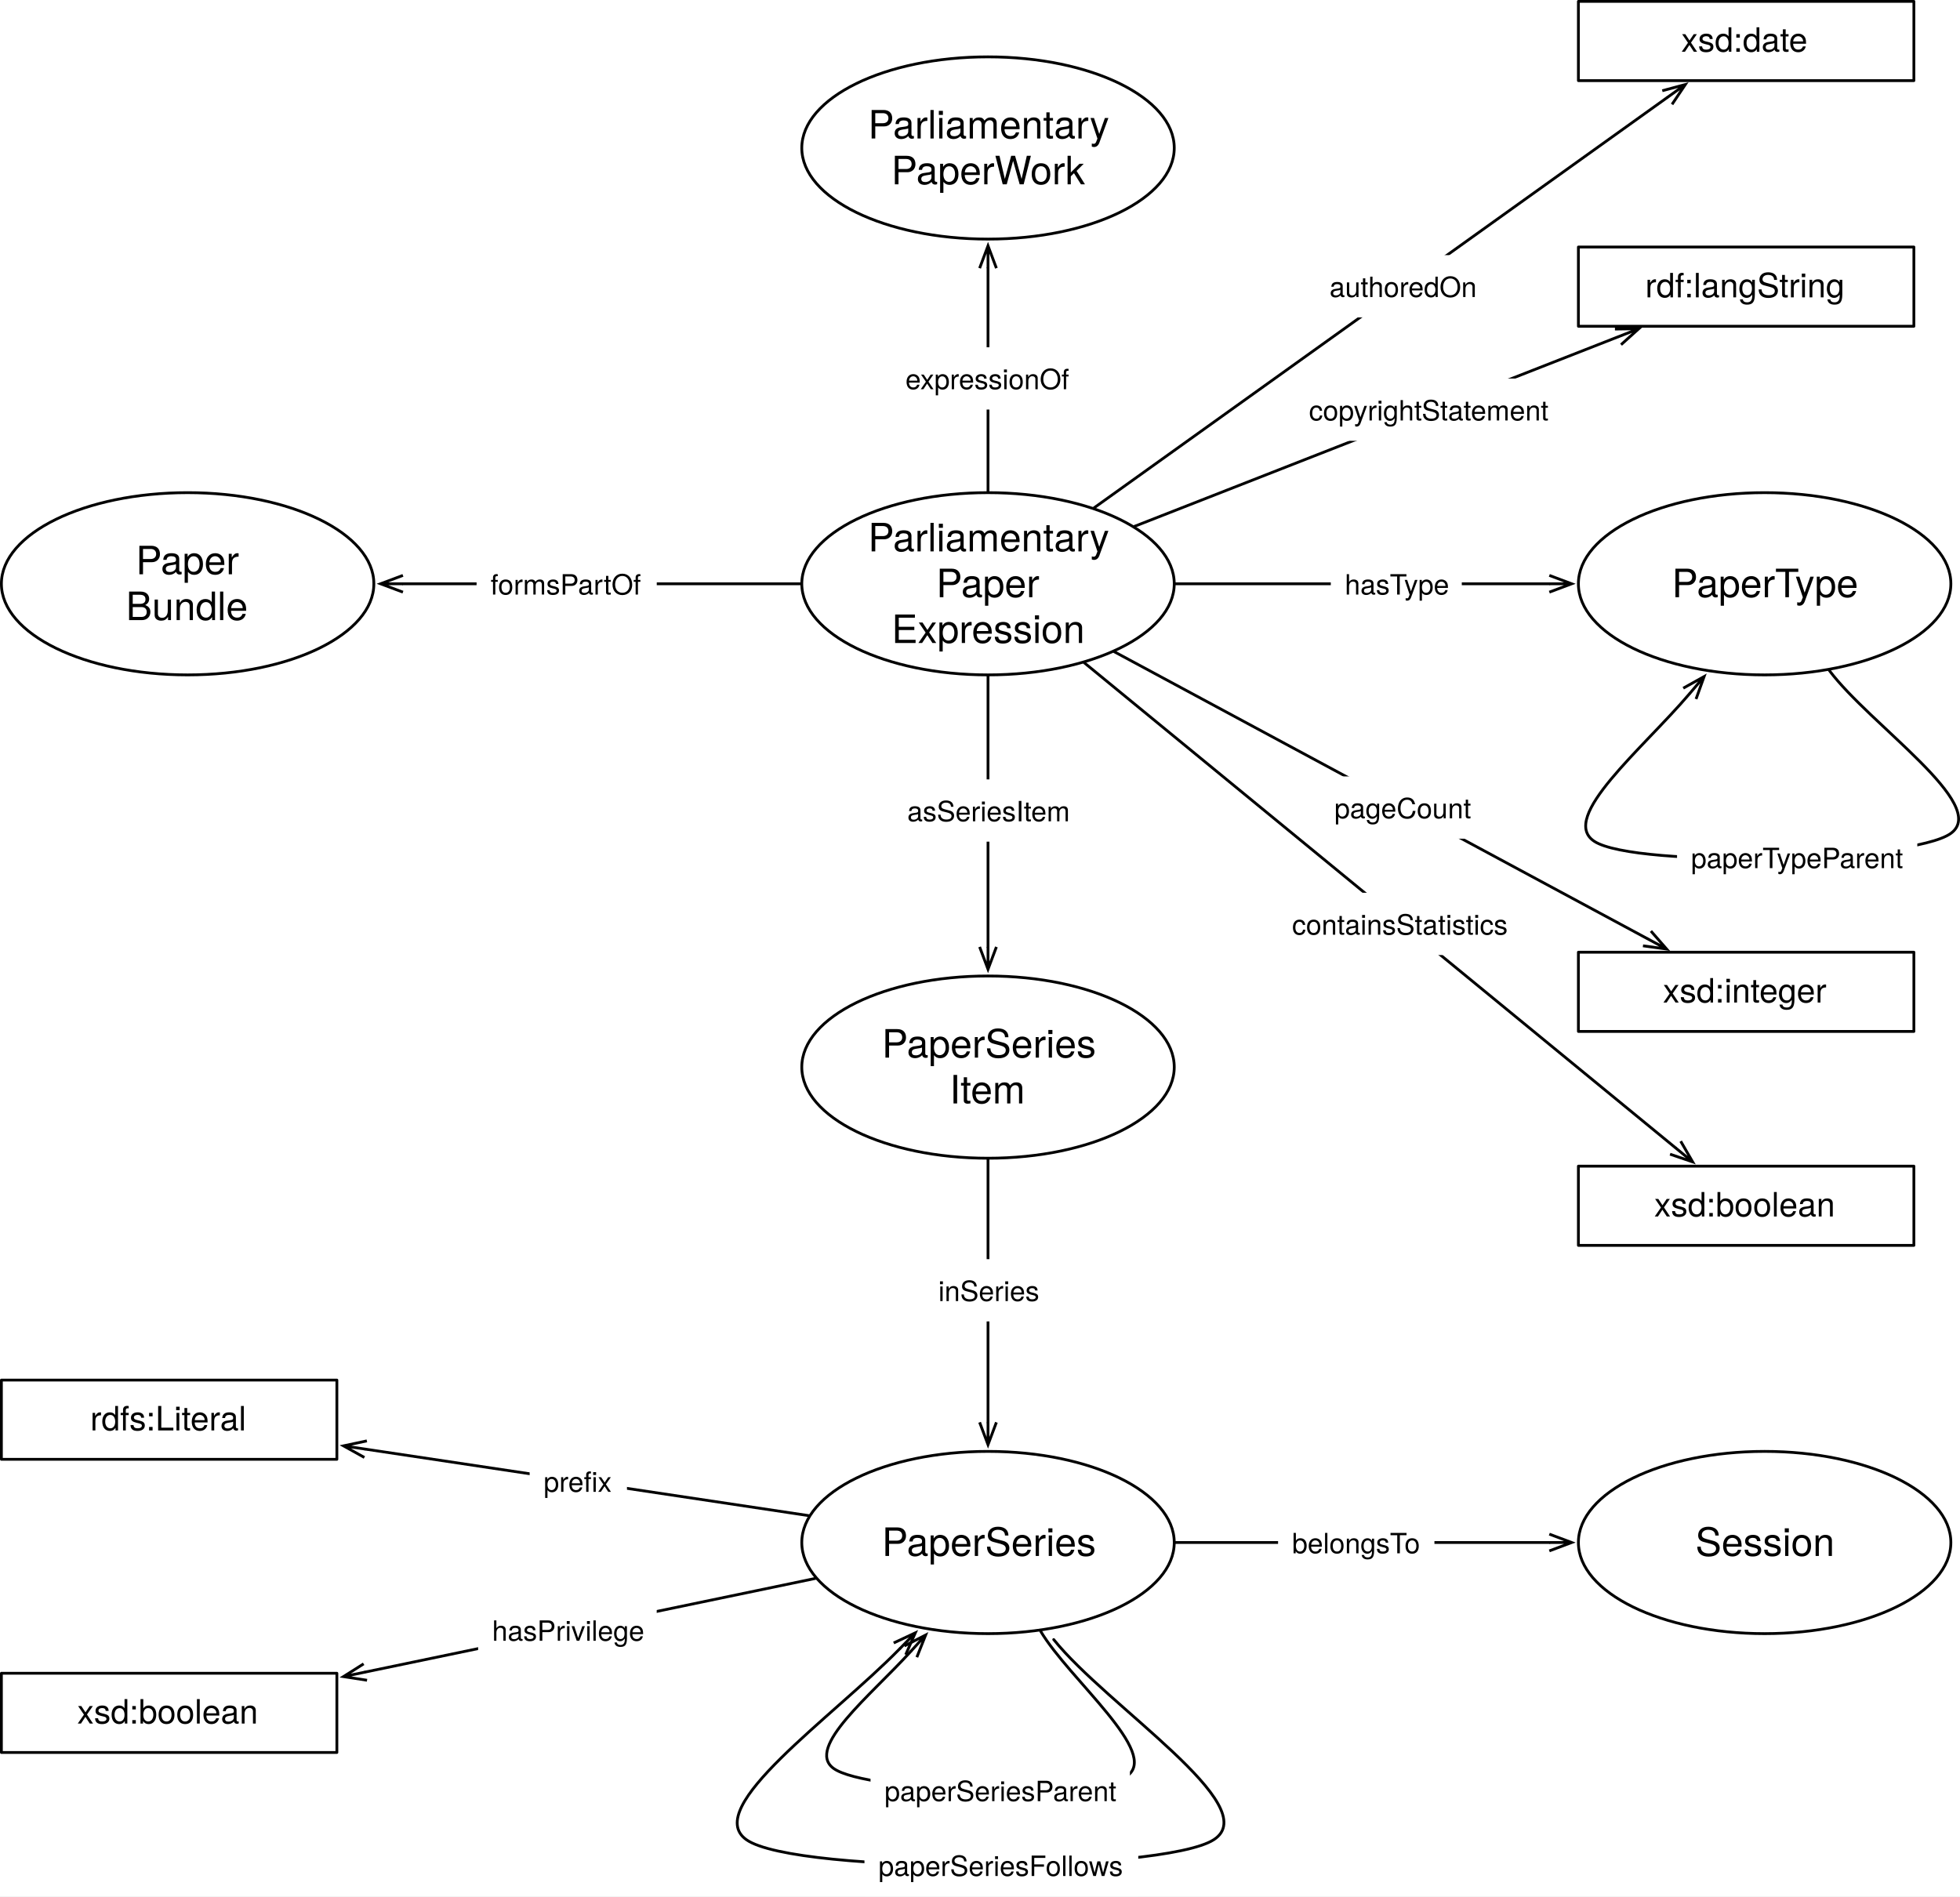
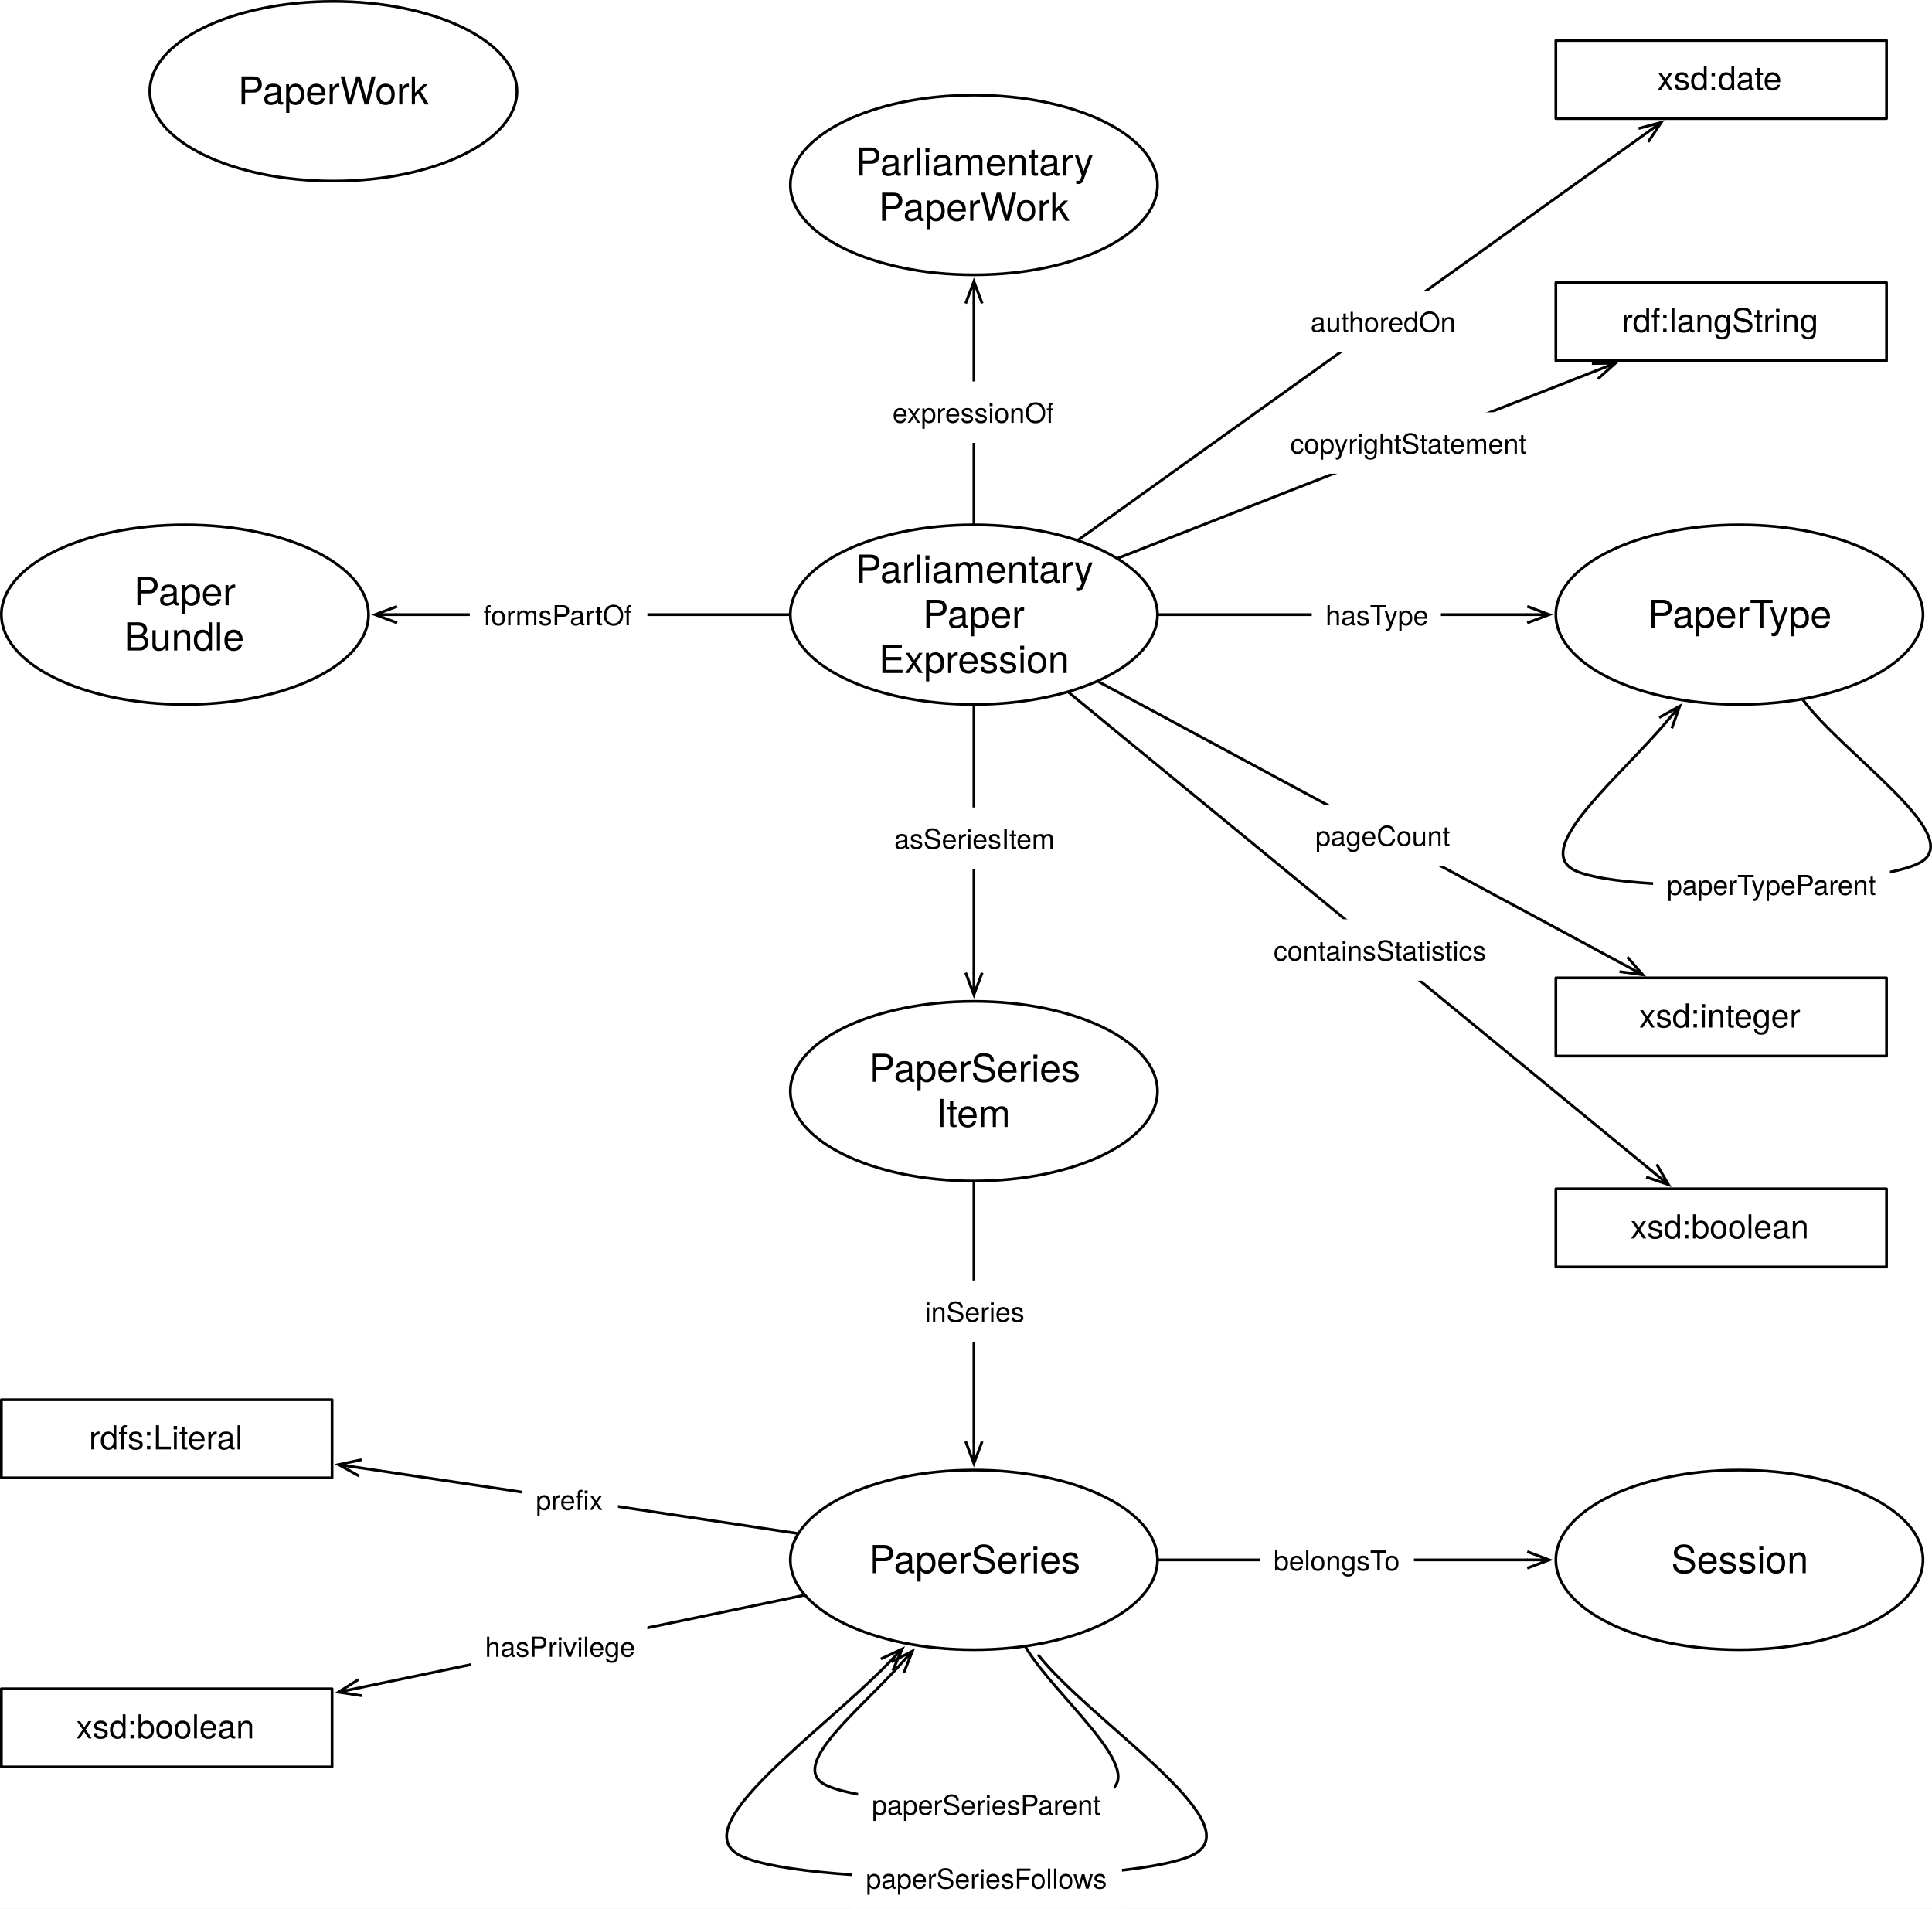
- <svg xmlns="http://www.w3.org/2000/svg" version="1.1" viewBox="492.728 535.248 701.093 678.413" width="701.093" height="678.413">
+ <svg xmlns="http://www.w3.org/2000/svg" version="1.1" viewBox="492.728 521.075 701.093 692.587" width="701.093" height="692.587">
  <defs>
    <marker orient="auto" overflow="visible" markerUnits="strokeWidth" id="StickArrow_Marker" stroke-linejoin="miter" stroke-miterlimit="10" viewBox="-1 -4 10 8" markerWidth="10" markerHeight="8" color="black">
      <g>
        <path d="M 8 0 L 0 0 M 0 -3 L 8 0 L 0 3" fill="none" stroke="currentColor" stroke-width="1" />
      </g>
    </marker>
  </defs>
-   <g id="Canvas_1" stroke-dasharray="none" stroke="none" fill="none" fill-opacity="1" stroke-opacity="1">
-     <rect fill="white" x="492.728" y="535.248" width="701.093" height="678.413" />
+   <g id="Canvas_1" stroke="none" stroke-opacity="1" stroke-dasharray="none" fill-opacity="1" fill="none">
+     <rect fill="white" x="492.728" y="521.075" width="701.093" height="692.587" />
    <g id="Canvas_1_Layer_1">
      <g id="Graphic_228">
        <ellipse cx="846.142" cy="917.008" rx="66.614" ry="32.598" fill="white" />
        <ellipse cx="846.142" cy="917.008" rx="66.614" ry="32.598" stroke="black" stroke-linecap="round" stroke-linejoin="round" stroke-width="1" />
        <text transform="translate(797.8504 900.6159)" fill="black">
          <tspan font-family="Helvetica Neue" font-size="14" fill="black" x="10.316" y="13">PaperSeries</tspan>
          <tspan font-family="Helvetica Neue" font-size="14" fill="black" x="34.543" y="29.392">Item</tspan>
        </text>
      </g>
      <g id="Graphic_255">
        <ellipse cx="846.142" cy="744.095" rx="66.614" ry="32.598" fill="white" />
        <ellipse cx="846.142" cy="744.095" rx="66.614" ry="32.598" stroke="black" stroke-linecap="round" stroke-linejoin="round" stroke-width="1" />
        <text transform="translate(797.8504 719.5065)" fill="black">
          <tspan font-family="Helvetica Neue" font-size="14" fill="black" x="5.381" y="13">Parliamentary</tspan>
          <tspan font-family="Helvetica Neue" font-size="14" fill="black" x="29.755" y="29.392">Paper</tspan>
          <tspan font-family="Helvetica Neue" font-size="14" fill="black" x="13.809" y="45.784">Expression</tspan>
        </text>
      </g>
      <g id="Line_259">
        <line x1="846.142" y1="777.193" x2="846.142" y2="874.009" marker-end="url(#StickArrow_Marker)" stroke="black" stroke-linecap="round" stroke-linejoin="round" stroke-width="1" />
      </g>
      <g id="Graphic_258">
        <rect x="812.252" y="814.075" width="67.78" height="22.28" fill="white" />
        <text transform="translate(817.2517 819.0748)" fill="black">
          <tspan font-family="Helvetica Neue" font-size="10" fill="black" x="0" y="10">asSeriesItem</tspan>
        </text>
      </g>
      <g id="Graphic_304">
        <ellipse cx="559.842" cy="744.095" rx="66.614" ry="32.598" fill="white" />
        <ellipse cx="559.842" cy="744.095" rx="66.614" ry="32.598" stroke="black" stroke-linecap="round" stroke-linejoin="round" stroke-width="1" />
        <text transform="translate(511.5512 727.7025)" fill="black">
          <tspan font-family="Helvetica Neue" font-size="14" fill="black" x="29.755" y="13">Paper</tspan>
          <tspan font-family="Helvetica Neue" font-size="14" fill="black" x="26.248" y="29.392">Bundle</tspan>
        </text>
      </g>
      <g id="Line_306">
        <line x1="779.028" y1="744.095" x2="636.857" y2="744.095" marker-end="url(#StickArrow_Marker)" stroke="black" stroke-linecap="round" stroke-linejoin="round" stroke-width="1" />
      </g>
      <g id="Graphic_305">
        <rect x="663.202" y="732.955" width="64.45" height="22.28" fill="white" />
        <text transform="translate(668.2015 737.9545)" fill="black">
          <tspan font-family="Helvetica Neue" font-size="10" fill="black" x="3659295e-19" y="10">formsPartOf</tspan>
        </text>
      </g>
      <g id="Graphic_361">
        <ellipse cx="1123.937" cy="744.095" rx="66.614" ry="32.598" fill="white" />
        <ellipse cx="1123.937" cy="744.095" rx="66.614" ry="32.598" stroke="black" stroke-linecap="round" stroke-linejoin="round" stroke-width="1" />
        <text transform="translate(1075.646 735.8985)" fill="black">
          <tspan font-family="Helvetica Neue" font-size="14" fill="black" x="15.104" y="13">PaperType</tspan>
        </text>
      </g>
      <g id="Line_363">
        <line x1="913.256" y1="744.095" x2="1046.923" y2="744.095" marker-end="url(#StickArrow_Marker)" stroke="black" stroke-linecap="round" stroke-linejoin="round" stroke-width="1" />
      </g>
      <g id="Graphic_362">
        <rect x="968.752" y="732.955" width="46.86" height="22.28" fill="white" />
        <text transform="translate(973.7519 737.9545)" fill="black">
          <tspan font-family="Helvetica Neue" font-size="10" fill="black" x="29132252e-20" y="10">hasType</tspan>
        </text>
      </g>
      <g id="Graphic_364">
        <ellipse cx="846.142" cy="1087.087" rx="66.614" ry="32.598" fill="white" />
        <ellipse cx="846.142" cy="1087.087" rx="66.614" ry="32.598" stroke="black" stroke-linecap="round" stroke-linejoin="round" stroke-width="1" />
        <text transform="translate(797.8504 1078.891)" fill="black">
          <tspan font-family="Helvetica Neue" font-size="14" fill="black" x="10.316" y="13">PaperSeries</tspan>
        </text>
      </g>
      <g id="Line_366">
        <line x1="846.142" y1="950.106" x2="846.142" y2="1044.088" marker-end="url(#StickArrow_Marker)" stroke="black" stroke-linecap="round" stroke-linejoin="round" stroke-width="1" />
      </g>
      <g id="Graphic_365">
        <rect x="823.367" y="985.713" width="45.55" height="22.28" fill="white" />
        <text transform="translate(828.3667 990.7126)" fill="black">
          <tspan font-family="Helvetica Neue" font-size="10" fill="black" x="0" y="10">inSeries</tspan>
        </text>
      </g>
      <g id="Line_368">
        <path d="M 864.972 1118.828 C 875.229 1136.12 908.098 1162.535 895.748 1170.709 C 883.398 1178.882 802.706 1176.588 790.866 1167.874 C 780.764 1160.439 804.324 1141.688 818.463 1126.105" marker-end="url(#StickArrow_Marker)" stroke="black" stroke-linecap="round" stroke-linejoin="round" stroke-width="1" />
      </g>
      <g id="Graphic_367">
        <rect x="804.119" y="1164.617" width="92.78" height="22.28" fill="white" />
        <text transform="translate(809.1187 1169.617)" fill="black">
          <tspan font-family="Helvetica Neue" font-size="10" fill="black" x="0" y="10">paperSeriesParent</tspan>
        </text>
      </g>
      <g id="Line_370">
        <path d="M 869.644 1121.805 C 888.737 1145.663 945.254 1181.457 926.929 1193.386 C 908.604 1205.315 777.307 1205.987 759.685 1193.386 C 743.706 1181.96 790.416 1149.806 814.549 1125.12" marker-end="url(#StickArrow_Marker)" stroke="black" stroke-linecap="round" stroke-linejoin="round" stroke-width="1" />
      </g>
      <g id="Graphic_369">
        <rect x="801.944" y="1191.381" width="97.94" height="22.28" fill="white" />
        <text transform="translate(806.9443 1196.381)" fill="black">
          <tspan font-family="Helvetica Neue" font-size="10" fill="black" x="0" y="10">paperSeriesFollows</tspan>
        </text>
      </g>
      <g id="Line_372">
        <path d="M 1147.086 775.124 C 1161.573 794.543 1204.565 823.204 1190.551 833.386 C 1176.537 843.567 1077.559 845.862 1062.992 836.221 C 1050.21 827.761 1080.467 802.996 1097.115 783.388" marker-end="url(#StickArrow_Marker)" stroke="black" stroke-linecap="round" stroke-linejoin="round" stroke-width="1" />
      </g>
      <g id="Graphic_371">
        <rect x="1092.609" y="830.826" width="85.94" height="22.28" fill="white" />
        <text transform="translate(1097.609 835.8255)" fill="black">
          <tspan font-family="Helvetica Neue" font-size="10" fill="black" x="0" y="10">paperTypeParent</tspan>
        </text>
      </g>
      <g id="Graphic_373">
        <ellipse cx="1123.937" cy="1087.087" rx="66.614" ry="32.598" fill="white" />
        <ellipse cx="1123.937" cy="1087.087" rx="66.614" ry="32.598" stroke="black" stroke-linecap="round" stroke-linejoin="round" stroke-width="1" />
        <text transform="translate(1075.646 1078.891)" fill="black">
          <tspan font-family="Helvetica Neue" font-size="14" fill="black" x="23.532" y="13">Session</tspan>
        </text>
      </g>
      <g id="Line_375">
        <line x1="913.256" y1="1087.087" x2="1046.923" y2="1087.087" marker-end="url(#StickArrow_Marker)" stroke="black" stroke-linecap="round" stroke-linejoin="round" stroke-width="1" />
      </g>
      <g id="Graphic_374">
        <rect x="949.895" y="1075.947" width="55.93" height="22.28" fill="white" />
        <text transform="translate(954.8953 1080.947)" fill="black">
          <tspan font-family="Helvetica Neue" font-size="10" fill="black" x="14210855e-20" y="10">belongsTo</tspan>
        </text>
      </g>
      <g id="Graphic_379">
        <ellipse cx="846.142" cy="588.189" rx="66.614" ry="32.598" fill="white" />
        <ellipse cx="846.142" cy="588.189" rx="66.614" ry="32.598" stroke="black" stroke-linecap="round" stroke-linejoin="round" stroke-width="1" />
        <text transform="translate(797.8504 571.797)" fill="black">
          <tspan font-family="Helvetica Neue" font-size="14" fill="black" x="5.381" y="13">Parliamentary</tspan>
          <tspan font-family="Helvetica Neue" font-size="14" fill="black" x="13.69" y="29.392">PaperWork</tspan>
        </text>
      </g>
      <g id="Line_381">
        <line x1="846.142" y1="710.996" x2="846.142" y2="631.187" marker-end="url(#StickArrow_Marker)" stroke="black" stroke-linecap="round" stroke-linejoin="round" stroke-width="1" />
      </g>
      <g id="Graphic_380">
        <rect x="811.602" y="659.488" width="69.08" height="22.28" fill="white" />
        <text transform="translate(816.6017 664.4876)" fill="black">
          <tspan font-family="Helvetica Neue" font-size="10" fill="black" x="8704149e-19" y="10">expressionOf</tspan>
        </text>
      </g>
      <g id="Graphic_384">
        <rect x="493.228" y="1028.976" width="120" height="28.346" fill="white" />
        <rect x="493.228" y="1028.976" width="120" height="28.346" stroke="black" stroke-linecap="round" stroke-linejoin="round" stroke-width="1" />
        <text transform="translate(498.2283 1035.982)" fill="black">
          <tspan font-family="Helvetica Neue" font-size="12" fill="black" x="26.776" y="11">rdfs:Literal</tspan>
        </text>
      </g>
      <g id="Line_383">
        <line x1="781.945" y1="1077.457" x2="623.513" y2="1053.692" marker-end="url(#StickArrow_Marker)" stroke="black" stroke-linecap="round" stroke-linejoin="round" stroke-width="1" />
      </g>
      <g id="Graphic_382">
        <rect x="682.183" y="1053.964" width="34.81" height="22.28" fill="white" />
        <text transform="translate(687.1835 1058.964)" fill="black">
          <tspan font-family="Helvetica Neue" font-size="10" fill="black" x="6554757e-19" y="10">prefix</tspan>
        </text>
      </g>
      <g id="Graphic_387">
        <rect x="493.228" y="1133.858" width="120" height="28.346" fill="white" />
        <rect x="493.228" y="1133.858" width="120" height="28.346" stroke="black" stroke-linecap="round" stroke-linejoin="round" stroke-width="1" />
        <text transform="translate(498.2283 1140.863)" fill="black">
          <tspan font-family="Helvetica Neue" font-size="12" fill="black" x="22.108" y="11">xsd:boolean</tspan>
        </text>
      </g>
      <g id="Line_386">
        <line x1="784.333" y1="1099.947" x2="623.41" y2="1133.429" marker-end="url(#StickArrow_Marker)" stroke="black" stroke-linecap="round" stroke-linejoin="round" stroke-width="1" />
      </g>
      <g id="Graphic_385">
        <rect x="663.754" y="1107.249" width="63.88" height="22.28" fill="white" />
        <text transform="translate(668.7543 1112.249)" fill="black">
          <tspan font-family="Helvetica Neue" font-size="10" fill="black" x="50803806e-20" y="10">hasPrivilege</tspan>
        </text>
      </g>
      <g id="Graphic_390">
        <rect x="1057.323" y="535.748" width="120" height="28.346" fill="white" />
        <rect x="1057.323" y="535.748" width="120" height="28.346" stroke="black" stroke-linecap="round" stroke-linejoin="round" stroke-width="1" />
        <text transform="translate(1062.323 542.7533)" fill="black">
          <tspan font-family="Helvetica Neue" font-size="12" fill="black" x="31.774" y="11">xsd:date</tspan>
        </text>
      </g>
      <g id="Line_389">
        <line x1="884.142" y1="716.885" x2="1089.073" y2="570.149" marker-end="url(#StickArrow_Marker)" stroke="black" stroke-linecap="round" stroke-linejoin="round" stroke-width="1" />
      </g>
      <g id="Graphic_388">
        <rect x="963.295" y="626.518" width="62.99" height="22.28" fill="white" />
        <text transform="translate(968.2952 631.5181)" fill="black">
          <tspan font-family="Helvetica Neue" font-size="10" fill="black" x="7993606e-19" y="10">authoredOn</tspan>
        </text>
      </g>
      <g id="Graphic_391">
        <rect x="1057.323" y="623.622" width="120" height="28.346" fill="white" />
        <rect x="1057.323" y="623.622" width="120" height="28.346" stroke="black" stroke-linecap="round" stroke-linejoin="round" stroke-width="1" />
        <text transform="translate(1062.323 630.6273)" fill="black">
          <tspan font-family="Helvetica Neue" font-size="12" fill="black" x="18.886" y="11">rdf:langString</tspan>
        </text>
      </g>
      <g id="Line_393">
        <line x1="898.603" y1="723.53" x2="1071.483" y2="655.764" marker-end="url(#StickArrow_Marker)" stroke="black" stroke-linecap="round" stroke-linejoin="round" stroke-width="1" />
      </g>
      <g id="Graphic_392">
        <rect x="955.943" y="670.673" width="98.17" height="22.28" fill="white" />
        <text transform="translate(960.9432 675.6732)" fill="black">
          <tspan font-family="Helvetica Neue" font-size="10" fill="black" x="0" y="10">copyrightStatement</tspan>
        </text>
      </g>
      <g id="Graphic_394">
        <rect x="1057.323" y="875.905" width="120" height="28.346" fill="white" />
        <rect x="1057.323" y="875.905" width="120" height="28.346" stroke="black" stroke-linecap="round" stroke-linejoin="round" stroke-width="1" />
        <text transform="translate(1062.323 882.9107)" fill="black">
          <tspan font-family="Helvetica Neue" font-size="12" fill="black" x="25.222" y="11">xsd:integer</tspan>
        </text>
      </g>
      <g id="Line_396">
        <line x1="891.391" y1="768.453" x2="1081.837" y2="870.976" marker-end="url(#StickArrow_Marker)" stroke="black" stroke-linecap="round" stroke-linejoin="round" stroke-width="1" />
      </g>
      <g id="Graphic_395">
        <rect x="965.041" y="813.014" width="59.64" height="22.28" fill="white" />
        <text transform="translate(970.041 818.0142)" fill="black">
          <tspan font-family="Helvetica Neue" font-size="10" fill="black" x="0" y="10">pageCount</tspan>
        </text>
      </g>
      <g id="Graphic_397">
        <rect x="1057.323" y="952.441" width="120" height="28.346" fill="white" />
        <rect x="1057.323" y="952.441" width="120" height="28.346" stroke="black" stroke-linecap="round" stroke-linejoin="round" stroke-width="1" />
        <text transform="translate(1062.323 959.4462)" fill="black">
          <tspan font-family="Helvetica Neue" font-size="12" fill="black" x="22.108" y="11">xsd:boolean</tspan>
        </text>
      </g>
      <g id="Line_399">
        <line x1="880.657" y1="772.416" x2="1092.01" y2="945.844" marker-end="url(#StickArrow_Marker)" stroke="black" stroke-linecap="round" stroke-linejoin="round" stroke-width="1" />
      </g>
      <g id="Graphic_398">
        <rect x="949.896" y="854.638" width="89.08" height="22.28" fill="white" />
        <text transform="translate(954.8959 859.6384)" fill="black">
          <tspan font-family="Helvetica Neue" font-size="10" fill="black" x="8668621e-19" y="10">containsStatistics</tspan>
        </text>
      </g>
+       <g id="Graphic_400">
+         <ellipse cx="613.701" cy="554.173" rx="66.614" ry="32.598" fill="white" />
+         <ellipse cx="613.701" cy="554.173" rx="66.614" ry="32.598" stroke="black" stroke-linecap="round" stroke-linejoin="round" stroke-width="1" />
+         <text transform="translate(565.4094 545.9772)" fill="black">
+           <tspan font-family="Helvetica Neue" font-size="14" fill="black" x="13.69" y="13">PaperWork</tspan>
+         </text>
+       </g>
    </g>
  </g>
</svg>
